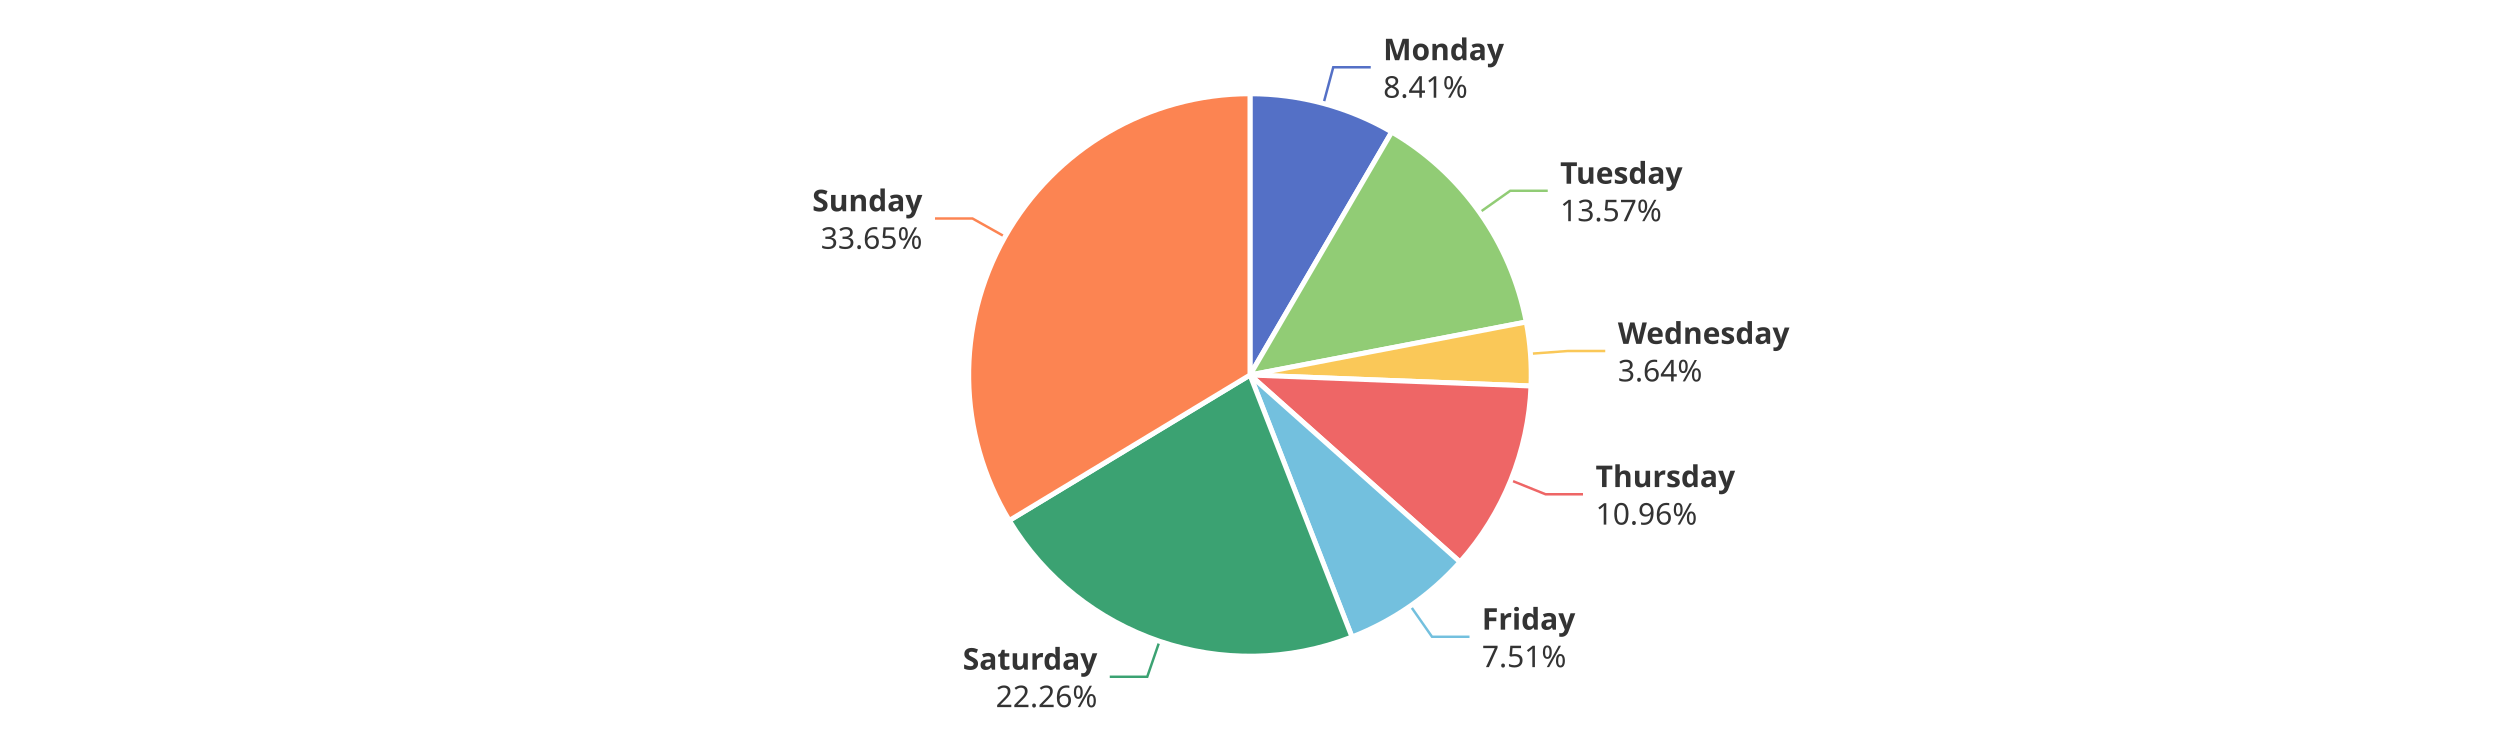
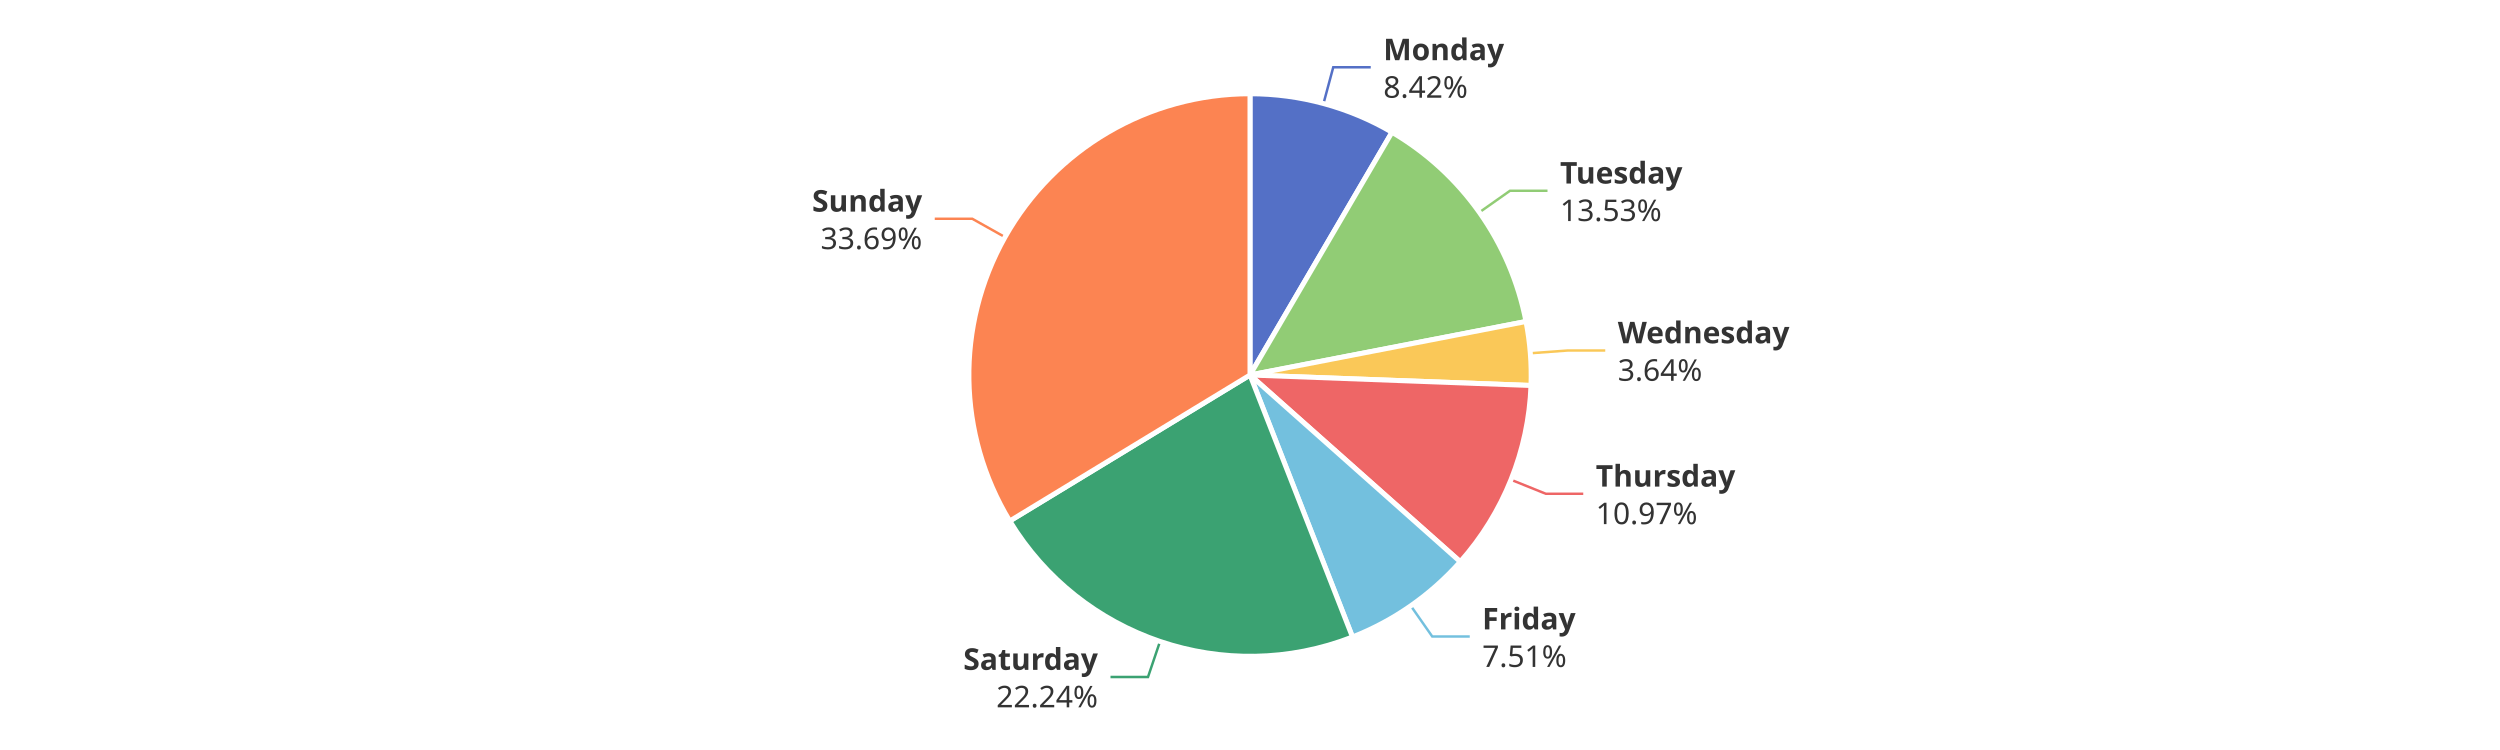
<svg xmlns="http://www.w3.org/2000/svg" width="1000" height="300" version="1.1" baseProfile="full" viewBox="0 0 1000 300">
  <rect width="1000" height="300" x="0" y="0" id="0" fill="#ffffff" />
  <polyline points="529.4 41.4 533.3 26.9 548.3 26.9" fill="none" stroke="#5470c6" />
-   <polyline points="591.8 85 604.1 76.3 619.1 76.3" fill="none" stroke="#91cc75" />
-   <polyline points="612.2 141.5 627.1 140.4 642.1 140.4" fill="none" stroke="#fac858" />
-   <polyline points="604.3 192.1 618.2 197.7 633.2 197.7" fill="none" stroke="#ee6666" />
-   <polyline points="564.2 242.4 572.8 254.7 587.8 254.7" fill="none" stroke="#73c0de" />
-   <polyline points="463.8 256.5 458.9 270.7 443.9 270.7" fill="none" stroke="#3ba272" />
-   <polyline points="402 94.7 389 87.4 374 87.4" fill="none" stroke="#fc8452" />
-   <path d="M500 37.5A112.5 112.5 0 0 1 556.7 52.8L500 150Z" fill="#5470c6" stroke="#fff" stroke-width="2" stroke-linejoin="round" />
-   <path d="M556.7 52.8A112.5 112.5 0 0 1 610.5 128.8L500 150Z" fill="#91cc75" stroke="#fff" stroke-width="2" stroke-linejoin="round" />
-   <path d="M610.5 128.8A112.5 112.5 0 0 1 612.4 154.4L500 150Z" fill="#fac858" stroke="#fff" stroke-width="2" stroke-linejoin="round" />
-   <path d="M612.4 154.4A112.5 112.5 0 0 1 584 224.8L500 150Z" fill="#ee6666" stroke="#fff" stroke-width="2" stroke-linejoin="round" />
-   <path d="M584 224.8A112.5 112.5 0 0 1 540.8 254.8L500 150Z" fill="#73c0de" stroke="#fff" stroke-width="2" stroke-linejoin="round" />
-   <path d="M540.8 254.8A112.5 112.5 0 0 1 403.7 208.2L500 150Z" fill="#3ba272" stroke="#fff" stroke-width="2" stroke-linejoin="round" />
-   <path d="M403.7 208.2A112.5 112.5 0 0 1 500 37.5L500 150Z" fill="#fc8452" stroke="#fff" stroke-width="2" stroke-linejoin="round" />
-   <path d="M0 -15l42.8 0l0 30l-42.8 0Z" transform="translate(553.296 26.9243)" fill="none" />
-   <text dominant-baseline="central" text-anchor="start" style="font-size:12px;font-family:sans-serif;font-weight:bold;" y="-7.5" transform="translate(553.296 26.9243)" fill="#333" stroke="rgb(255,255,255)" stroke-width="2" paint-order="stroke" stroke-miterlimit="2">Monday</text>
-   <text dominant-baseline="central" text-anchor="start" style="font-size:12px;font-family:sans-serif;" y="7.5" transform="translate(553.296 26.9243)" fill="#333" stroke="rgb(255,255,255)" stroke-width="2" paint-order="stroke" stroke-miterlimit="2">8.41%</text>
-   <path d="M0 -15l46.2 0l0 30l-46.2 0Z" transform="translate(624.0601 76.3268)" fill="none" />
-   <text dominant-baseline="central" text-anchor="start" style="font-size:12px;font-family:sans-serif;font-weight:bold;" y="-7.5" transform="translate(624.0601 76.3268)" fill="#333" stroke="rgb(255,255,255)" stroke-width="2" paint-order="stroke" stroke-miterlimit="2">Tuesday</text>
-   <text dominant-baseline="central" text-anchor="start" style="font-size:12px;font-family:sans-serif;" y="7.5" transform="translate(624.0601 76.3268)" fill="#333" stroke="rgb(255,255,255)" stroke-width="2" paint-order="stroke" stroke-miterlimit="2">13.57%</text>
-   <path d="M0 -15l63.6 0l0 30l-63.6 0Z" transform="translate(647.1378 140.3958)" fill="none" />
-   <text dominant-baseline="central" text-anchor="start" style="font-size:12px;font-family:sans-serif;font-weight:bold;" y="-7.5" transform="translate(647.1378 140.3958)" fill="#333" stroke="rgb(255,255,255)" stroke-width="2" paint-order="stroke" stroke-miterlimit="2">Wednesday</text>
-   <text dominant-baseline="central" text-anchor="start" style="font-size:12px;font-family:sans-serif;" y="7.5" transform="translate(647.1378 140.3958)" fill="#333" stroke="rgb(255,255,255)" stroke-width="2" paint-order="stroke" stroke-miterlimit="2">3.64%</text>
-   <path d="M0 -15l50.2 0l0 30l-50.2 0Z" transform="translate(638.2493 197.6798)" fill="none" />
-   <text dominant-baseline="central" text-anchor="start" style="font-size:12px;font-family:sans-serif;font-weight:bold;" y="-7.5" transform="translate(638.2493 197.6798)" fill="#333" stroke="rgb(255,255,255)" stroke-width="2" paint-order="stroke" stroke-miterlimit="2">Thursday</text>
-   <text dominant-baseline="central" text-anchor="start" style="font-size:12px;font-family:sans-serif;" y="7.5" transform="translate(638.2493 197.6798)" fill="#333" stroke="rgb(255,255,255)" stroke-width="2" paint-order="stroke" stroke-miterlimit="2">10.96%</text>
-   <path d="M0 -15l34.2 0l0 30l-34.2 0Z" transform="translate(592.755 254.7041)" fill="none" />
-   <text dominant-baseline="central" text-anchor="start" style="font-size:12px;font-family:sans-serif;font-weight:bold;" y="-7.5" transform="translate(592.755 254.7041)" fill="#333" stroke="rgb(255,255,255)" stroke-width="2" paint-order="stroke" stroke-miterlimit="2">Friday</text>
-   <text dominant-baseline="central" text-anchor="start" style="font-size:12px;font-family:sans-serif;" y="7.5" transform="translate(592.755 254.7041)" fill="#333" stroke="rgb(255,255,255)" stroke-width="2" paint-order="stroke" stroke-miterlimit="2">7.51%</text>
-   <path d="M-48.2 -15l48.2 0l0 30l-48.2 0Z" transform="translate(438.928 270.7035)" fill="none" />
-   <text dominant-baseline="central" text-anchor="end" style="font-size:12px;font-family:sans-serif;font-weight:bold;" y="-7.5" transform="translate(438.928 270.7035)" fill="#333" stroke="rgb(255,255,255)" stroke-width="2" paint-order="stroke" stroke-miterlimit="2">Saturday</text>
-   <text dominant-baseline="central" text-anchor="end" style="font-size:12px;font-family:sans-serif;" y="7.5" transform="translate(438.928 270.7035)" fill="#333" stroke="rgb(255,255,255)" stroke-width="2" paint-order="stroke" stroke-miterlimit="2">22.26%</text>
-   <path d="M-40.9 -15l40.9 0l0 30l-40.9 0Z" transform="translate(368.953 87.3516)" fill="none" />
-   <text dominant-baseline="central" text-anchor="end" style="font-size:12px;font-family:sans-serif;font-weight:bold;" y="-7.5" transform="translate(368.953 87.3516)" fill="#333" stroke="rgb(255,255,255)" stroke-width="2" paint-order="stroke" stroke-miterlimit="2">Sunday</text>
-   <text dominant-baseline="central" text-anchor="end" style="font-size:12px;font-family:sans-serif;" y="7.5" transform="translate(368.953 87.3516)" fill="#333" stroke="rgb(255,255,255)" stroke-width="2" paint-order="stroke" stroke-miterlimit="2">33.65%</text>
+   <polyline points="591.8 84.9 604 76.3 619 76.3" fill="none" stroke="#91cc75" />
+   <polyline points="612.2 141.3 627.1 140.2 642.1 140.2" fill="none" stroke="#fac858" />
+   <polyline points="604.4 191.9 618.3 197.5 633.3 197.5" fill="none" stroke="#ee6666" />
+   <polyline points="564.3 242.3 572.9 254.6 587.9 254.6" fill="none" stroke="#73c0de" />
+   <polyline points="464 256.6 459.2 270.8 444.2 270.8" fill="none" stroke="#3ba272" />
+   <polyline points="401.9 94.8 388.9 87.5 373.9 87.5" fill="none" stroke="#fc8452" />
+   <path d="M500 37.5A112.5 112.5 0 0 1 556.8 52.9L500 150Z" fill="#5470c6" stroke="#fff" stroke-width="2" stroke-linejoin="round" />
+   <path d="M556.8 52.9A112.5 112.5 0 0 1 610.4 128.6L500 150Z" fill="#91cc75" stroke="#fff" stroke-width="2" stroke-linejoin="round" />
+   <path d="M610.4 128.6A112.5 112.5 0 0 1 612.4 154.2L500 150Z" fill="#fac858" stroke="#fff" stroke-width="2" stroke-linejoin="round" />
+   <path d="M612.4 154.2A112.5 112.5 0 0 1 584.1 224.7L500 150Z" fill="#ee6666" stroke="#fff" stroke-width="2" stroke-linejoin="round" />
+   <path d="M584.1 224.7A112.5 112.5 0 0 1 541 254.8L500 150Z" fill="#73c0de" stroke="#fff" stroke-width="2" stroke-linejoin="round" />
+   <path d="M541 254.8A112.5 112.5 0 0 1 403.9 208.4L500 150Z" fill="#3ba272" stroke="#fff" stroke-width="2" stroke-linejoin="round" />
+   <path d="M403.9 208.4A112.5 112.5 0 0 1 500 37.5L500 150Z" fill="#fc8452" stroke="#fff" stroke-width="2" stroke-linejoin="round" />
+   <path d="M0 -15l42.8 0l0 30l-42.8 0Z" transform="translate(553.3346 26.9348)" fill="none" />
+   <text dominant-baseline="central" text-anchor="start" style="font-size:12px;font-family:sans-serif;font-weight:bold;" y="-7.5" transform="translate(553.3346 26.9348)" fill="#333" stroke="rgb(255,255,255)" stroke-width="2" paint-order="stroke" stroke-miterlimit="2">Monday</text>
+   <text dominant-baseline="central" text-anchor="start" style="font-size:12px;font-family:sans-serif;" y="7.5" transform="translate(553.3346 26.9348)" fill="#333" stroke="rgb(255,255,255)" stroke-width="2" paint-order="stroke" stroke-miterlimit="2">8.42%</text>
+   <path d="M0 -15l46.2 0l0 30l-46.2 0Z" transform="translate(624.0138 76.2614)" fill="none" />
+   <text dominant-baseline="central" text-anchor="start" style="font-size:12px;font-family:sans-serif;font-weight:bold;" y="-7.5" transform="translate(624.0138 76.2614)" fill="#333" stroke="rgb(255,255,255)" stroke-width="2" paint-order="stroke" stroke-miterlimit="2">Tuesday</text>
+   <text dominant-baseline="central" text-anchor="start" style="font-size:12px;font-family:sans-serif;" y="7.5" transform="translate(624.0138 76.2614)" fill="#333" stroke="rgb(255,255,255)" stroke-width="2" paint-order="stroke" stroke-miterlimit="2">13.53%</text>
+   <path d="M0 -15l63.6 0l0 30l-63.6 0Z" transform="translate(647.1194 140.1562)" fill="none" />
+   <text dominant-baseline="central" text-anchor="start" style="font-size:12px;font-family:sans-serif;font-weight:bold;" y="-7.5" transform="translate(647.1194 140.1562)" fill="#333" stroke="rgb(255,255,255)" stroke-width="2" paint-order="stroke" stroke-miterlimit="2">Wednesday</text>
+   <text dominant-baseline="central" text-anchor="start" style="font-size:12px;font-family:sans-serif;" y="7.5" transform="translate(647.1194 140.1562)" fill="#333" stroke="rgb(255,255,255)" stroke-width="2" paint-order="stroke" stroke-miterlimit="2">3.64%</text>
+   <path d="M0 -15l50.2 0l0 30l-50.2 0Z" transform="translate(638.324 197.494)" fill="none" />
+   <text dominant-baseline="central" text-anchor="start" style="font-size:12px;font-family:sans-serif;font-weight:bold;" y="-7.5" transform="translate(638.324 197.494)" fill="#333" stroke="rgb(255,255,255)" stroke-width="2" paint-order="stroke" stroke-miterlimit="2">Thursday</text>
+   <text dominant-baseline="central" text-anchor="start" style="font-size:12px;font-family:sans-serif;" y="7.5" transform="translate(638.324 197.494)" fill="#333" stroke="rgb(255,255,255)" stroke-width="2" paint-order="stroke" stroke-miterlimit="2">10.97%</text>
+   <path d="M0 -15l34.2 0l0 30l-34.2 0Z" transform="translate(592.8865 254.6126)" fill="none" />
+   <text dominant-baseline="central" text-anchor="start" style="font-size:12px;font-family:sans-serif;font-weight:bold;" y="-7.5" transform="translate(592.8865 254.6126)" fill="#333" stroke="rgb(255,255,255)" stroke-width="2" paint-order="stroke" stroke-miterlimit="2">Friday</text>
+   <text dominant-baseline="central" text-anchor="start" style="font-size:12px;font-family:sans-serif;" y="7.5" transform="translate(592.8865 254.6126)" fill="#333" stroke="rgb(255,255,255)" stroke-width="2" paint-order="stroke" stroke-miterlimit="2">7.51%</text>
+   <path d="M-48.2 -15l48.2 0l0 30l-48.2 0Z" transform="translate(439.1556 270.7807)" fill="none" />
+   <text dominant-baseline="central" text-anchor="end" style="font-size:12px;font-family:sans-serif;font-weight:bold;" y="-7.5" transform="translate(439.1556 270.7807)" fill="#333" stroke="rgb(255,255,255)" stroke-width="2" paint-order="stroke" stroke-miterlimit="2">Saturday</text>
+   <text dominant-baseline="central" text-anchor="end" style="font-size:12px;font-family:sans-serif;" y="7.5" transform="translate(439.1556 270.7807)" fill="#333" stroke="rgb(255,255,255)" stroke-width="2" paint-order="stroke" stroke-miterlimit="2">22.24%</text>
+   <path d="M-40.9 -15l40.9 0l0 30l-40.9 0Z" transform="translate(368.8744 87.4912)" fill="none" />
+   <text dominant-baseline="central" text-anchor="end" style="font-size:12px;font-family:sans-serif;font-weight:bold;" y="-7.5" transform="translate(368.8744 87.4912)" fill="#333" stroke="rgb(255,255,255)" stroke-width="2" paint-order="stroke" stroke-miterlimit="2">Sunday</text>
+   <text dominant-baseline="central" text-anchor="end" style="font-size:12px;font-family:sans-serif;" y="7.5" transform="translate(368.8744 87.4912)" fill="#333" stroke="rgb(255,255,255)" stroke-width="2" paint-order="stroke" stroke-miterlimit="2">33.69%</text>
</svg>
